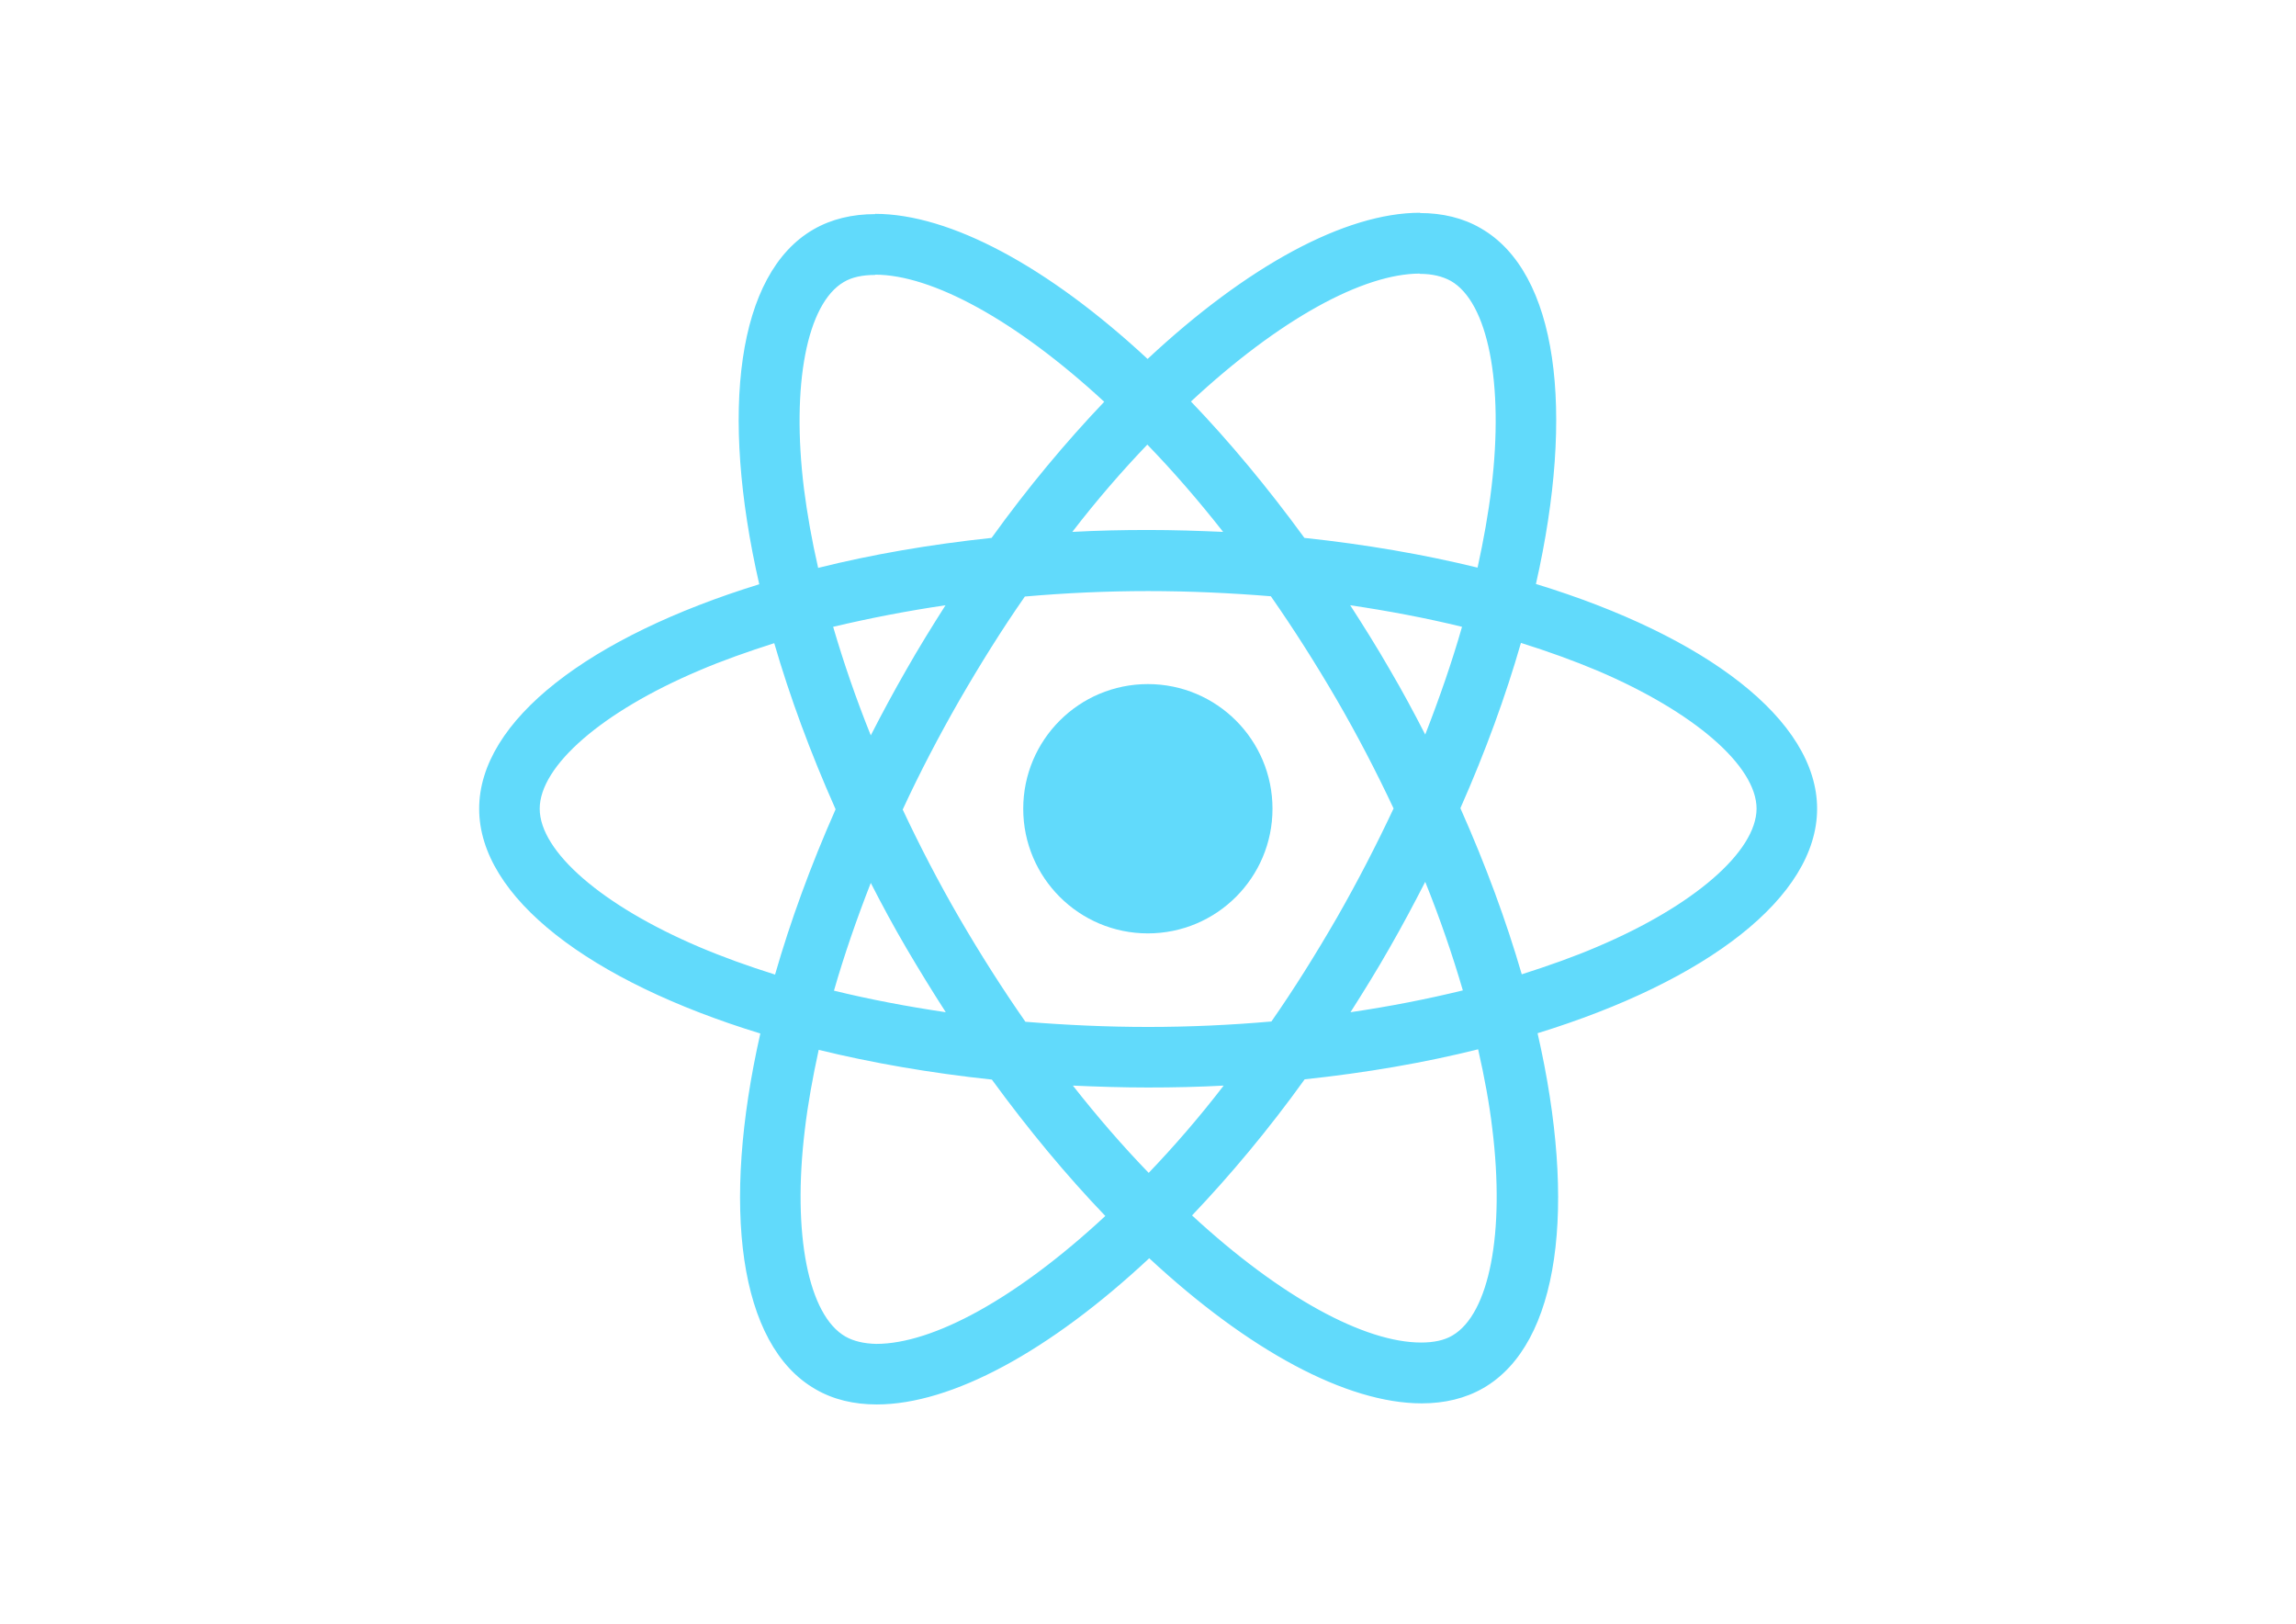
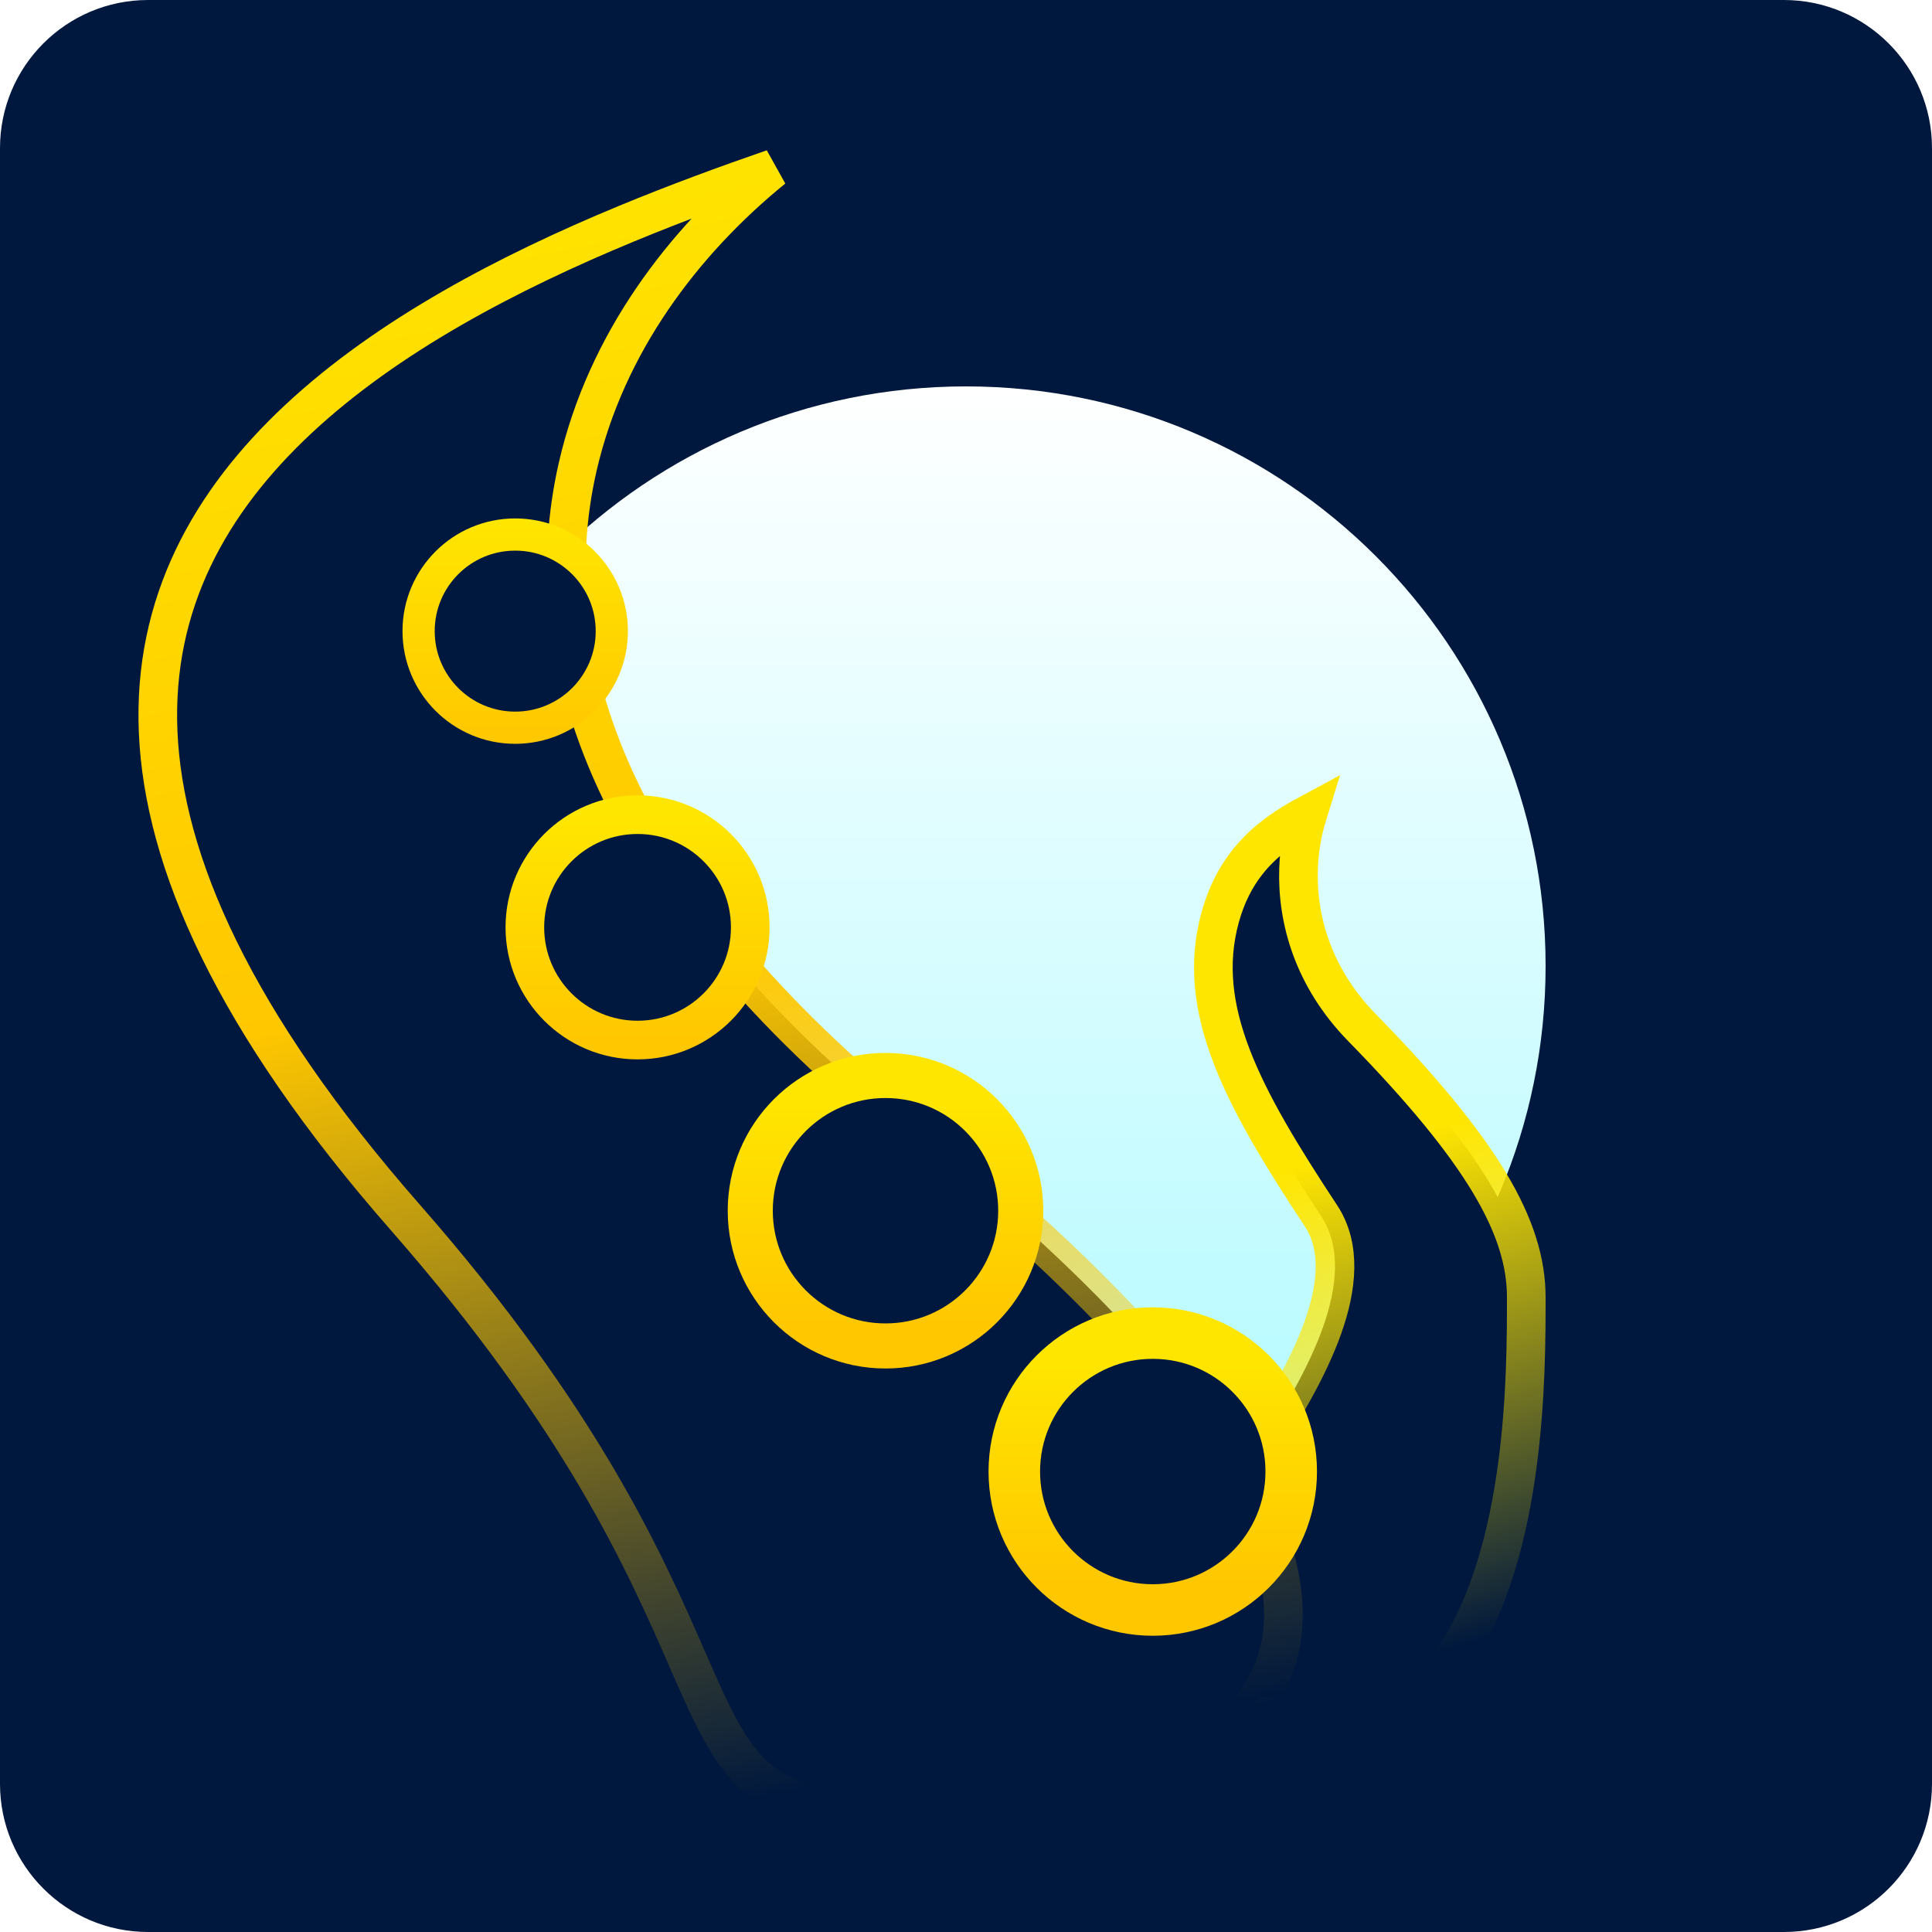
- <svg xmlns="http://www.w3.org/2000/svg" viewBox="0 0 841.9 595.3">
-   <g fill="#61DAFB">
-     <path d="M666.3 296.5c0-32.5-40.7-63.3-103.1-82.4 14.4-63.6 8-114.2-20.2-130.4-6.5-3.8-14.1-5.6-22.4-5.6v22.3c4.6 0 8.3.9 11.4 2.6 13.6 7.8 19.5 37.5 14.9 75.7-1.1 9.4-2.9 19.3-5.1 29.4-19.6-4.8-41-8.5-63.5-10.9-13.5-18.5-27.5-35.3-41.6-50 32.6-30.3 63.2-46.9 84-46.9V78c-27.5 0-63.5 19.6-99.9 53.6-36.4-33.8-72.4-53.2-99.9-53.2v22.3c20.7 0 51.4 16.5 84 46.6-14 14.7-28 31.4-41.3 49.9-22.6 2.4-44 6.1-63.6 11-2.3-10-4-19.7-5.2-29-4.7-38.2 1.1-67.9 14.6-75.8 3-1.8 6.9-2.6 11.5-2.6V78.5c-8.4 0-16 1.8-22.6 5.6-28.1 16.2-34.4 66.7-19.9 130.1-62.2 19.2-102.7 49.9-102.7 82.3 0 32.5 40.7 63.3 103.1 82.4-14.4 63.6-8 114.2 20.2 130.4 6.5 3.8 14.1 5.6 22.5 5.6 27.5 0 63.5-19.6 99.9-53.6 36.4 33.8 72.4 53.2 99.9 53.2 8.4 0 16-1.8 22.6-5.6 28.1-16.2 34.4-66.7 19.9-130.1 62-19.1 102.5-49.9 102.5-82.3zm-130.2-66.7c-3.7 12.9-8.3 26.2-13.5 39.5-4.1-8-8.4-16-13.1-24-4.6-8-9.5-15.8-14.4-23.4 14.2 2.1 27.9 4.7 41 7.9zm-45.8 106.5c-7.8 13.5-15.8 26.3-24.1 38.2-14.9 1.3-30 2-45.2 2-15.1 0-30.2-.7-45-1.9-8.3-11.9-16.4-24.6-24.2-38-7.6-13.1-14.5-26.4-20.8-39.8 6.2-13.4 13.2-26.8 20.7-39.9 7.8-13.5 15.8-26.3 24.1-38.2 14.9-1.3 30-2 45.2-2 15.1 0 30.2.7 45 1.9 8.3 11.9 16.4 24.6 24.2 38 7.6 13.1 14.5 26.4 20.8 39.8-6.3 13.4-13.2 26.8-20.7 39.9zm32.3-13c5.4 13.4 10 26.8 13.8 39.8-13.1 3.2-26.9 5.9-41.2 8 4.9-7.7 9.8-15.6 14.4-23.7 4.6-8 8.9-16.1 13-24.1zM421.2 430c-9.3-9.6-18.6-20.3-27.8-32 9 .4 18.2.7 27.5.7 9.4 0 18.7-.2 27.8-.7-9 11.7-18.3 22.4-27.5 32zm-74.4-58.9c-14.2-2.1-27.9-4.7-41-7.9 3.7-12.9 8.3-26.2 13.5-39.5 4.1 8 8.4 16 13.1 24 4.7 8 9.5 15.8 14.4 23.4zM420.7 163c9.3 9.6 18.6 20.3 27.8 32-9-.4-18.2-.7-27.5-.7-9.4 0-18.7.2-27.8.7 9-11.7 18.3-22.4 27.5-32zm-74 58.9c-4.9 7.7-9.8 15.6-14.4 23.7-4.6 8-8.9 16-13 24-5.4-13.4-10-26.8-13.8-39.8 13.1-3.1 26.9-5.8 41.2-7.9zm-90.5 125.2c-35.4-15.1-58.3-34.9-58.3-50.6 0-15.7 22.9-35.6 58.3-50.6 8.6-3.7 18-7 27.7-10.1 5.7 19.6 13.2 40 22.5 60.9-9.2 20.8-16.6 41.1-22.2 60.6-9.9-3.1-19.3-6.5-28-10.2zM310 490c-13.6-7.8-19.5-37.5-14.9-75.7 1.1-9.4 2.9-19.3 5.1-29.4 19.6 4.8 41 8.5 63.5 10.9 13.5 18.5 27.5 35.3 41.6 50-32.6 30.3-63.2 46.9-84 46.9-4.5-.1-8.3-1-11.3-2.7zm237.2-76.2c4.7 38.2-1.1 67.9-14.6 75.8-3 1.8-6.9 2.6-11.5 2.6-20.7 0-51.4-16.5-84-46.6 14-14.7 28-31.4 41.3-49.9 22.6-2.4 44-6.1 63.6-11 2.3 10.1 4.1 19.8 5.2 29.1zm38.5-66.7c-8.6 3.7-18 7-27.7 10.1-5.7-19.6-13.2-40-22.5-60.9 9.2-20.8 16.6-41.1 22.2-60.6 9.9 3.1 19.3 6.5 28.1 10.2 35.4 15.1 58.3 34.9 58.3 50.6-.1 15.7-23 35.6-58.4 50.6zM320.8 78.4z" />
-     <circle cx="420.9" cy="296.5" r="45.7" />
-     <path d="M520.5 78.1z" />
-   </g>
+ <svg xmlns="http://www.w3.org/2000/svg" width="600" height="600" viewBox="0 0 600 600" fill="none">
+   <rect width="600" height="600" rx="46" fill="#00183D" />
+   <circle cx="300" cy="300" r="180" fill="url(#paint0_linear_3_84)" />
+   <path d="M392.218 532.993C369.932 532.819 346.492 529.215 329.374 525.791C347.998 504.909 371.08 478.335 388.426 453.124C398.191 438.93 406.367 424.849 410.847 412.234C415.233 399.887 416.65 387.296 410.239 377.58C385.989 340.829 371.103 313.505 378.906 284.981C382.755 270.909 390.584 262.848 399.103 257.143C401.394 255.609 403.732 254.247 406.083 252.981C404.484 258.14 403.482 263.833 403.28 269.755C402.74 285.511 407.797 303.598 422.988 319.133C460.375 357.365 474 381.243 474 402.867C474 415.001 473.994 434.589 471.178 455.426C468.349 476.359 462.758 497.918 451.985 514.254C447.555 520.971 439.782 525.78 429.157 528.862C418.563 531.934 405.754 533.099 392.218 532.993Z" fill="#00183D" stroke="url(#paint1_linear_3_84)" stroke-width="12" />
+   <path d="M125.842 378.046C72.281 316.922 50.824 267.396 49.112 227.299C47.413 187.482 65.146 155.807 92.734 130.075C120.447 104.227 157.823 84.676 194.429 69.52C210.198 62.991 225.684 57.33 240.092 52.346C212.203 75.01 188.189 106.673 179.418 144.927C165.909 203.847 189.021 276.026 284.077 352.183C335.123 393.079 366.222 427.017 382.898 454.716C399.559 482.392 401.406 503.07 395.556 518.241C389.646 533.567 375.212 545.057 355.429 552.762C335.728 560.436 311.558 564 287.829 564C262.674 564 248.758 561.06 239.562 555.399C230.523 549.836 225.114 541.089 218.433 526.522C216.795 522.952 215.111 519.105 213.301 514.972C200.288 485.257 180.806 440.771 125.842 378.046Z" fill="#00183D" stroke="url(#paint2_linear_3_84)" stroke-width="12" />
+   <circle cx="160" cy="196" r="30" fill="#00183D" stroke="url(#paint3_linear_3_84)" stroke-width="10" />
+   <circle cx="198" cy="288" r="35" fill="#00183D" stroke="url(#paint4_linear_3_84)" stroke-width="12" />
+   <circle cx="275" cy="376" r="42" fill="#00183D" stroke="url(#paint5_linear_3_84)" stroke-width="14" />
+   <circle cx="358" cy="457" r="43" fill="#00183D" stroke="url(#paint6_linear_3_84)" stroke-width="16" />
+   <defs>
+     <linearGradient id="paint0_linear_3_84" x1="300" y1="120" x2="300" y2="480" gradientUnits="userSpaceOnUse">
+       <stop stop-color="white" />
+       <stop offset="1" stop-color="#AEFAFF" />
+     </linearGradient>
+     <linearGradient id="paint1_linear_3_84" x1="388" y1="367" x2="432" y2="517.5" gradientUnits="userSpaceOnUse">
+       <stop stop-color="#FFE601" />
+       <stop offset="1" stop-color="#FFE600" stop-opacity="0" />
+     </linearGradient>
+     <linearGradient id="paint2_linear_3_84" x1="223.791" y1="30" x2="325.5" y2="540.5" gradientUnits="userSpaceOnUse">
+       <stop stop-color="#FFE600" />
+       <stop offset="0.495" stop-color="#FFC700" />
+       <stop offset="1" stop-color="#FFC700" stop-opacity="0" />
+     </linearGradient>
+     <linearGradient id="paint3_linear_3_84" x1="160" y1="161" x2="160" y2="231" gradientUnits="userSpaceOnUse">
+       <stop stop-color="#FFE600" />
+       <stop offset="1" stop-color="#FFC700" />
+     </linearGradient>
+     <linearGradient id="paint4_linear_3_84" x1="198" y1="253" x2="198" y2="323" gradientUnits="userSpaceOnUse">
+       <stop stop-color="#FFE600" />
+       <stop offset="1" stop-color="#FFC700" />
+     </linearGradient>
+     <linearGradient id="paint5_linear_3_84" x1="275" y1="341" x2="275" y2="411" gradientUnits="userSpaceOnUse">
+       <stop stop-color="#FFE600" />
+       <stop offset="1" stop-color="#FFC700" />
+     </linearGradient>
+     <linearGradient id="paint6_linear_3_84" x1="358" y1="422" x2="358" y2="492" gradientUnits="userSpaceOnUse">
+       <stop stop-color="#FFE600" />
+       <stop offset="1" stop-color="#FFC700" />
+     </linearGradient>
+   </defs>
</svg>
